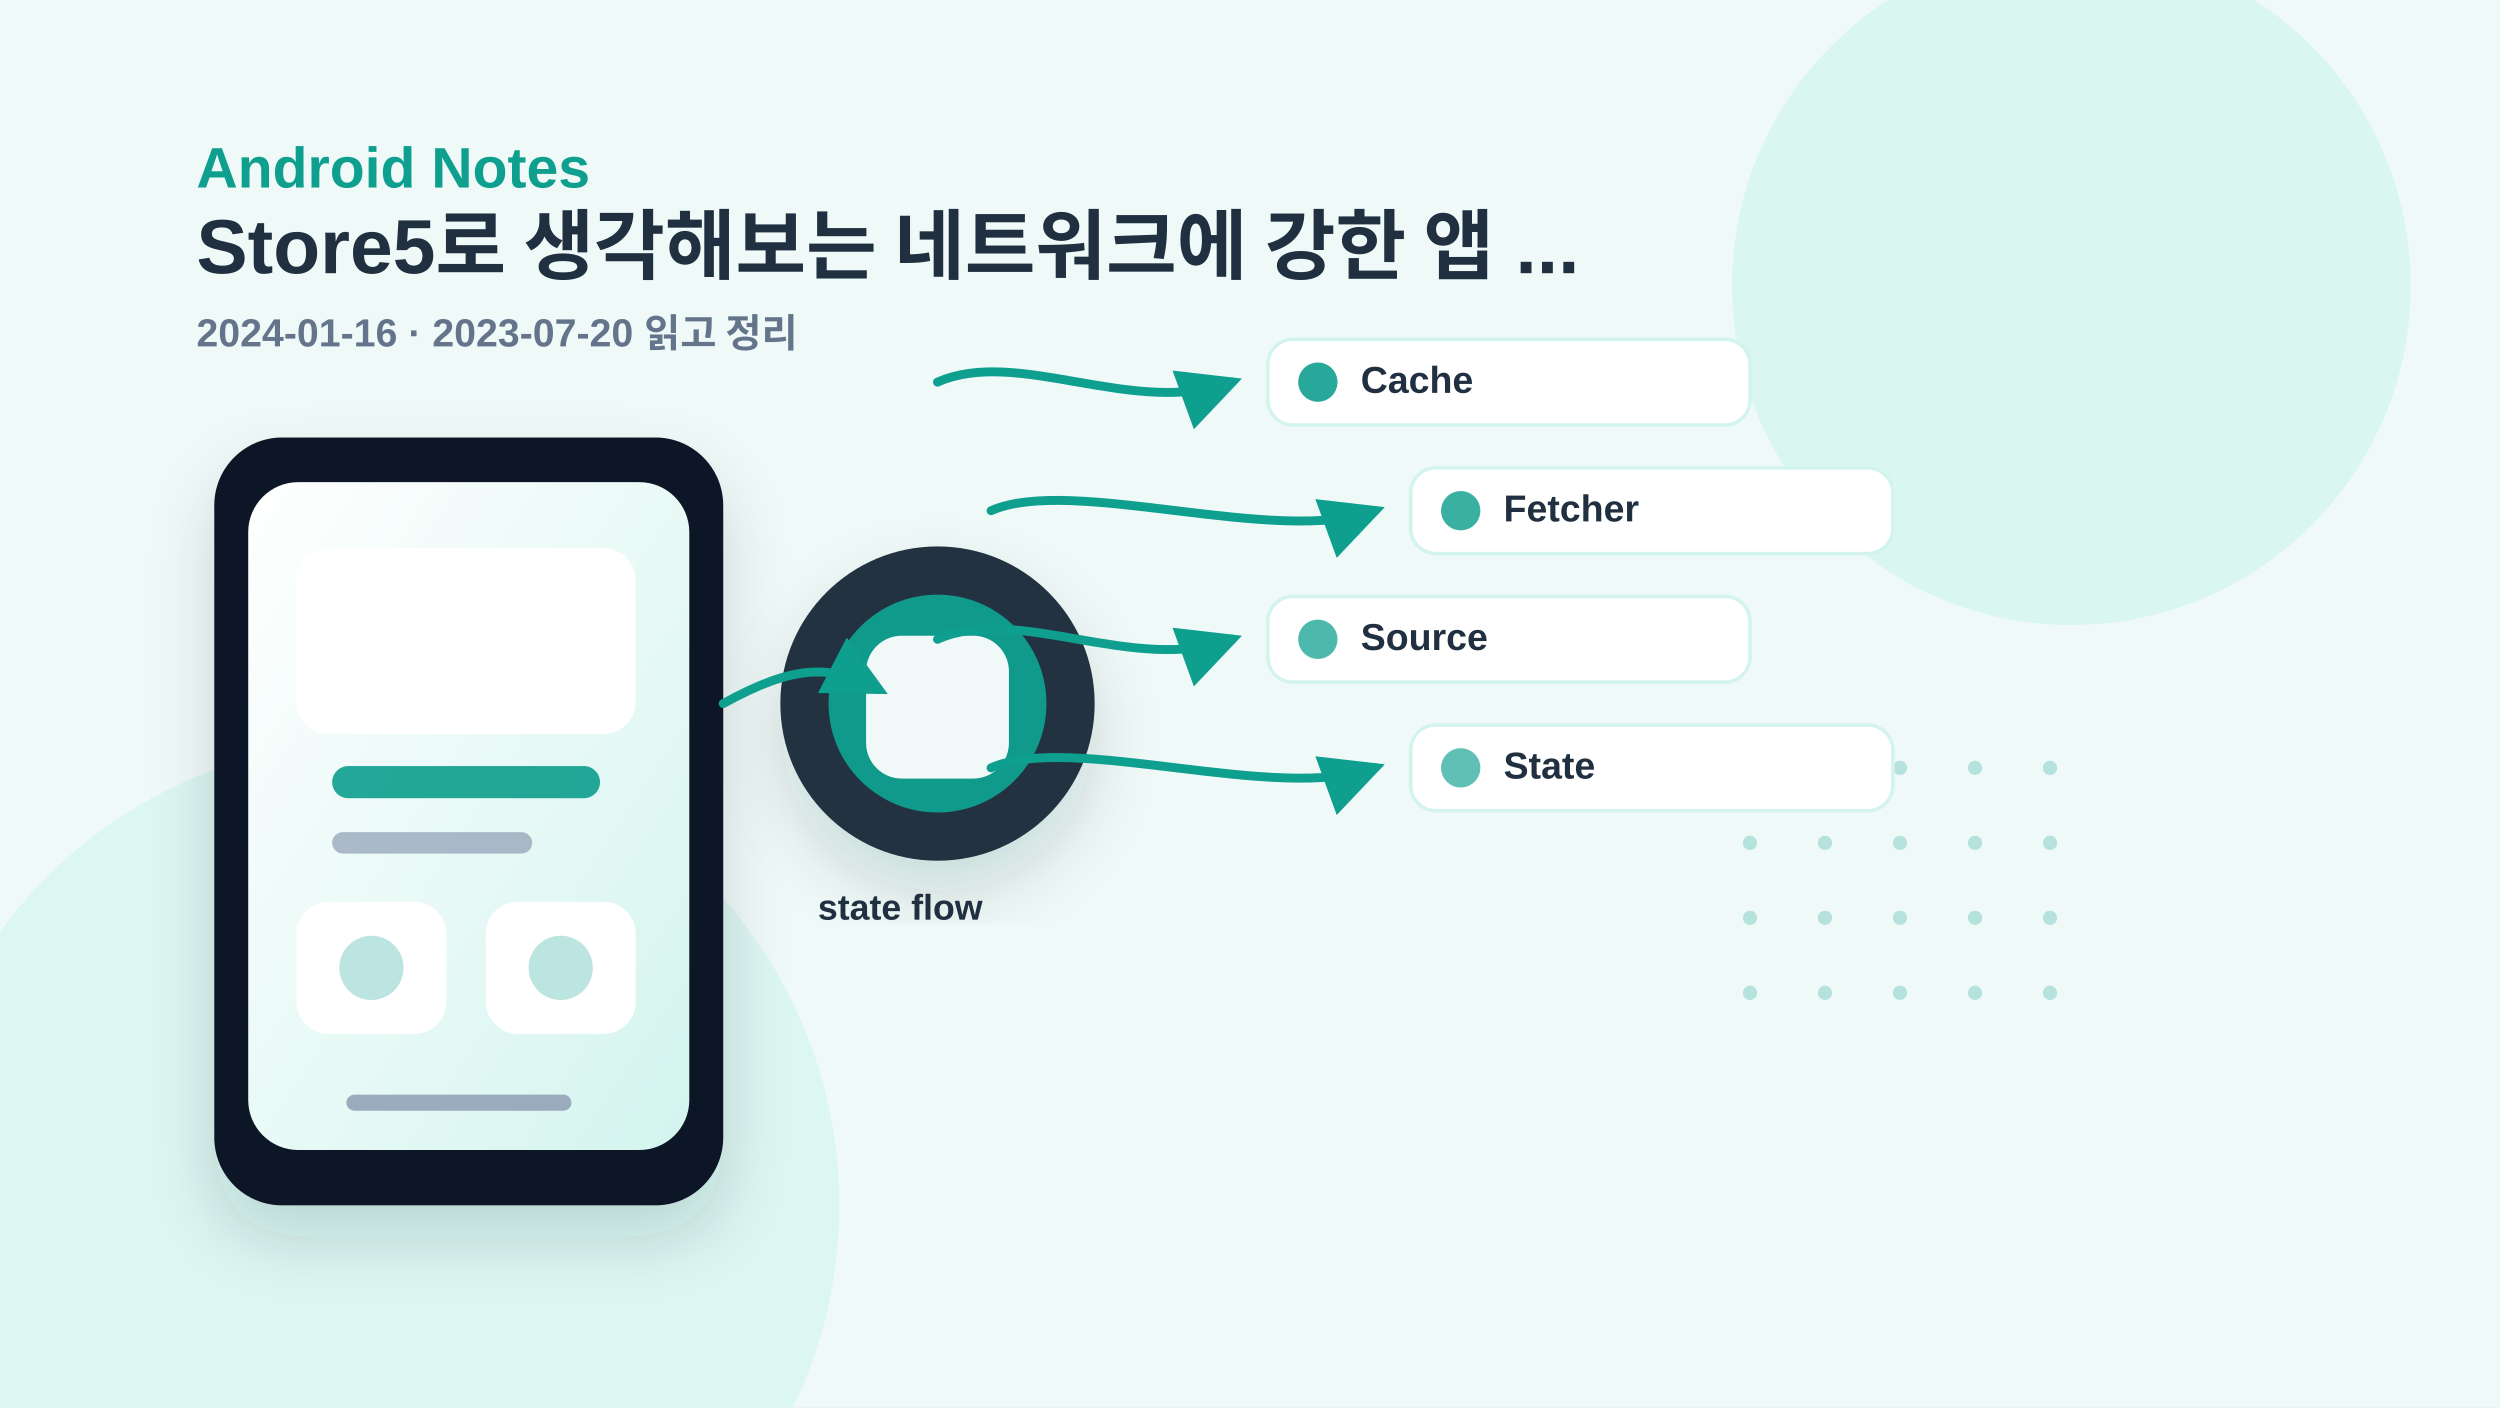
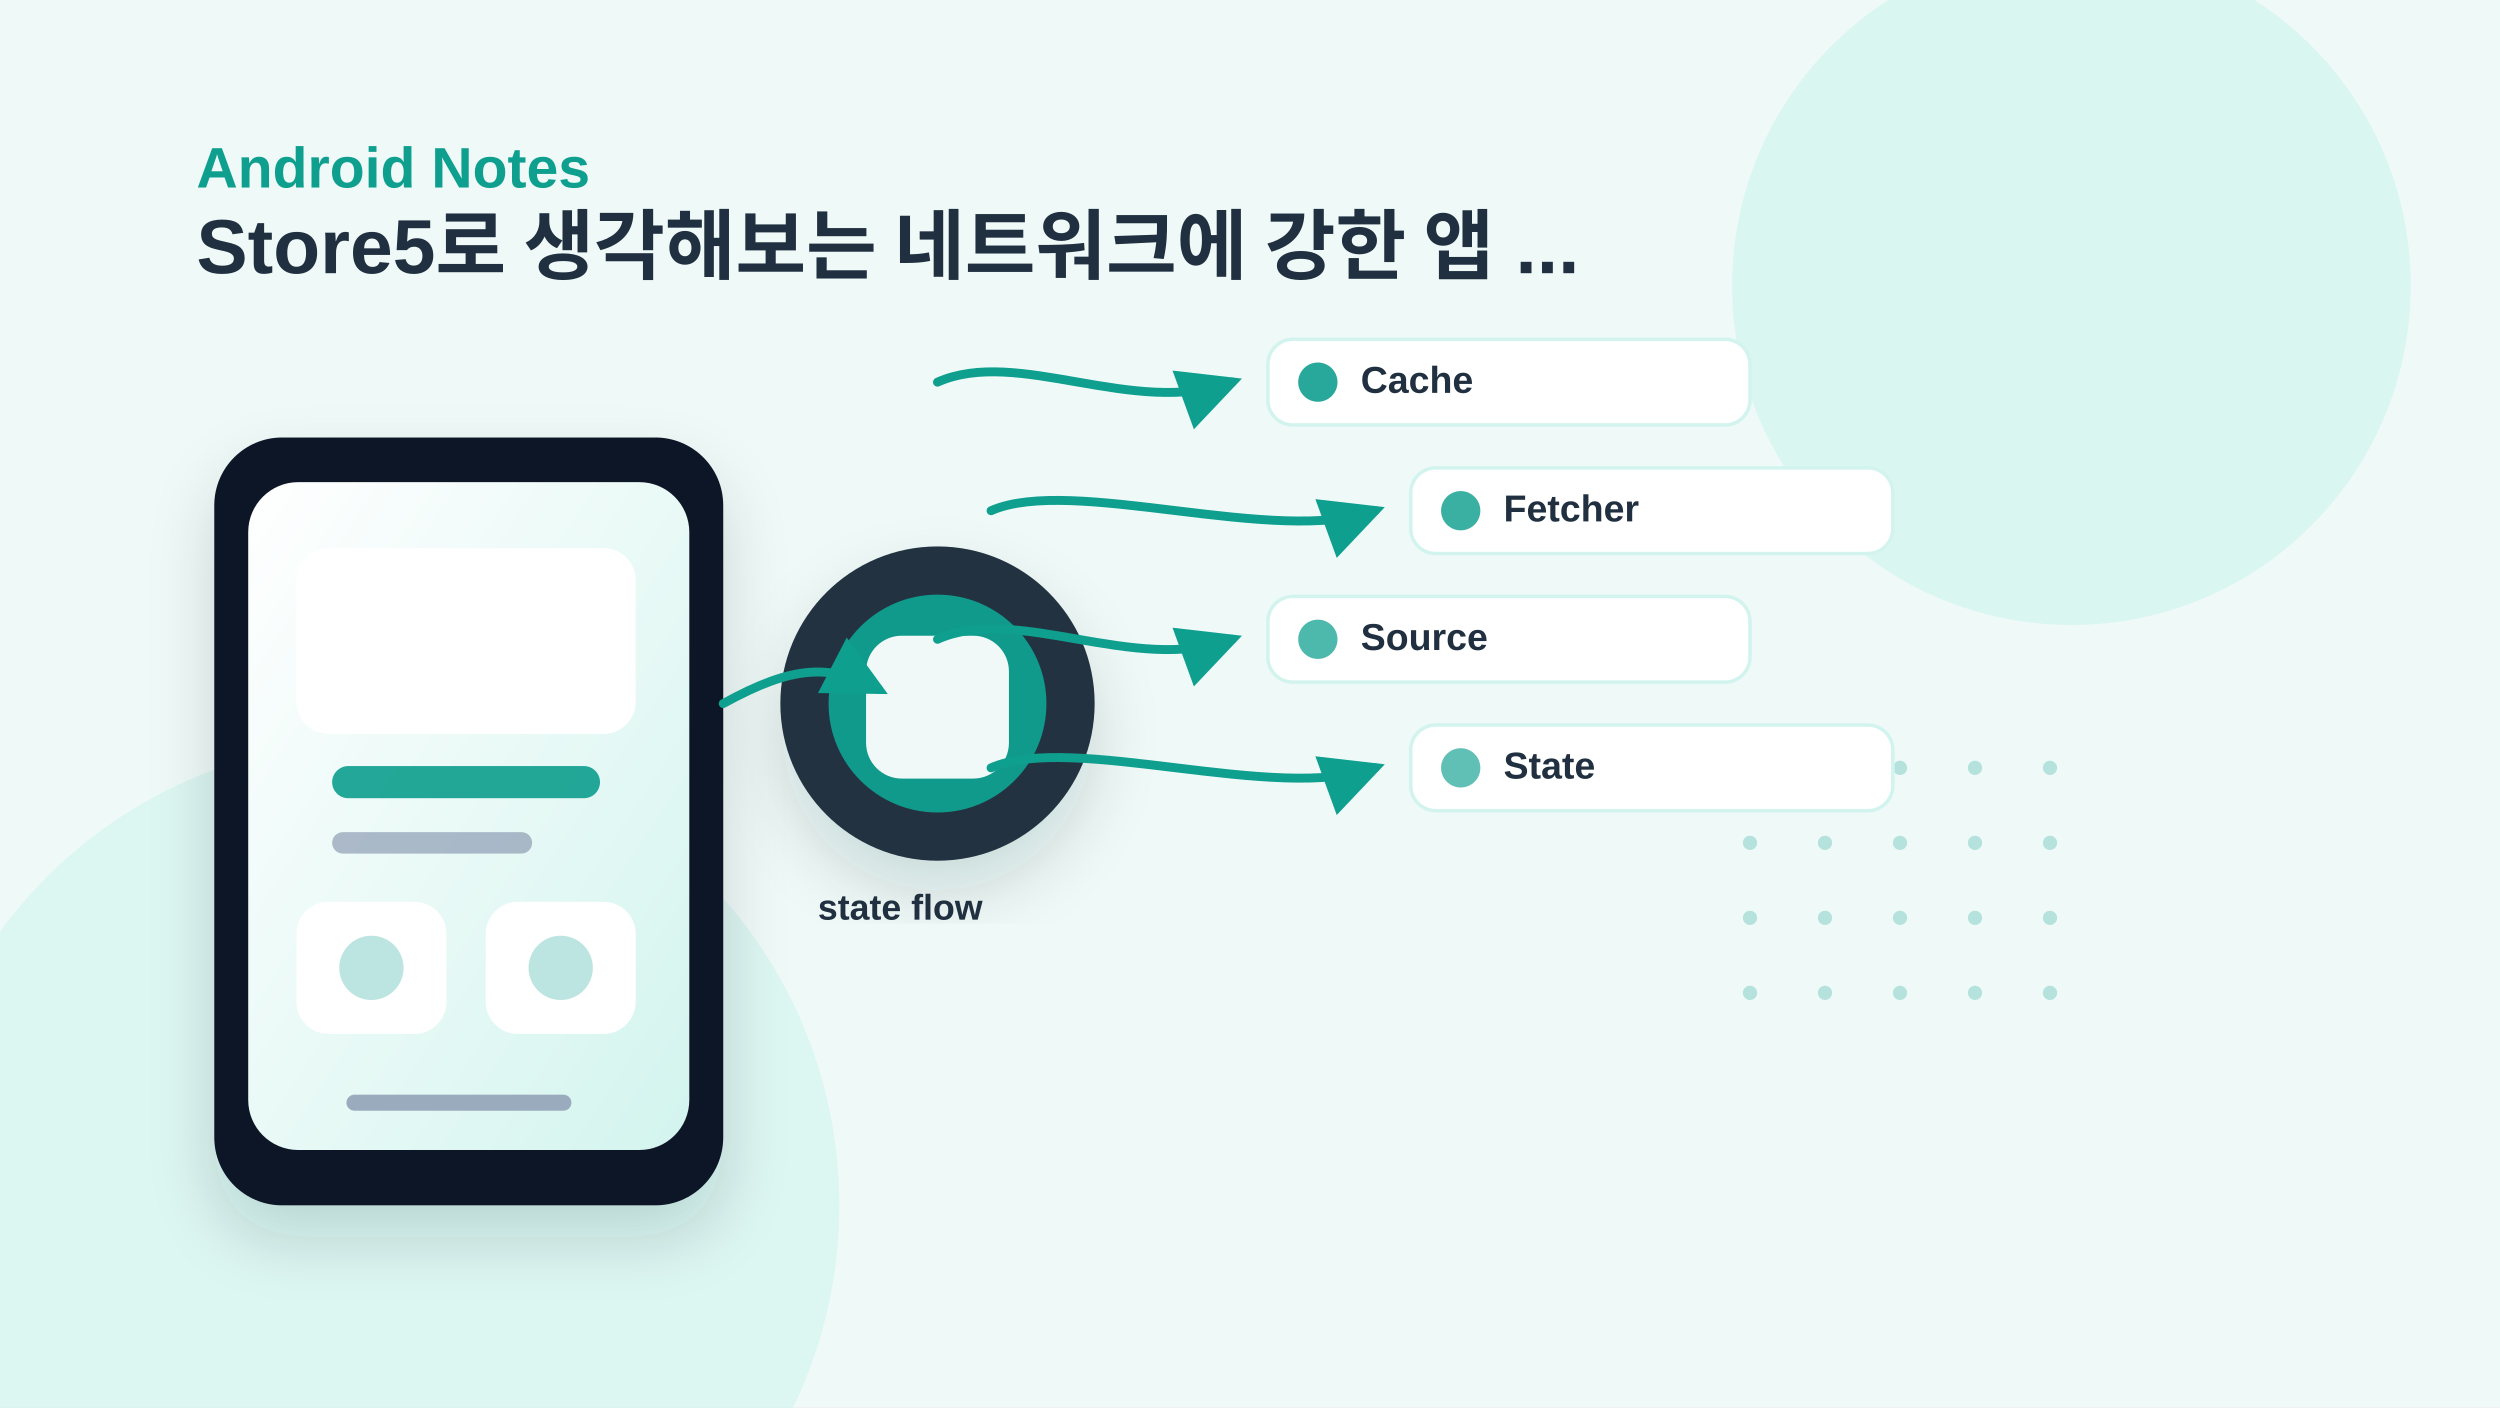
<svg xmlns="http://www.w3.org/2000/svg" width="1400" height="788" viewBox="0 0 1400 788" role="img" aria-label="Store5로 생각해보는 네트워크에 강한 앱 구조">
  <defs>
    <marker id="arrow" viewBox="0 0 12 12" refX="10" refY="6" markerWidth="7" markerHeight="7" orient="auto-start-reverse">
      <path d="M 0 0 L 12 6 L 0 12 z" fill="#0f9f8f" />
    </marker>
    <filter id="shadow" x="-20%" y="-20%" width="140%" height="140%">
      <feDropShadow dx="0" dy="18" stdDeviation="18" flood-color="#17202a" flood-opacity="0.16" />
    </filter>
    <linearGradient id="phone" x1="0" y1="0" x2="1" y2="1">
      <stop offset="0%" stop-color="#ffffff" />
      <stop offset="100%" stop-color="#d3f4ee" />
    </linearGradient>
  </defs>
  <rect width="1400" height="788" fill="#effaf8" />
  <circle cx="1160" cy="160" r="190" fill="#d3f4ee" opacity="0.75" />
  <circle cx="210" cy="675" r="260" fill="#d3f4ee" opacity="0.65" />
  <g opacity="0.26">
    <circle cx="980" cy="430" r="4" fill="#0f9f8f" />
    <circle cx="1022" cy="430" r="4" fill="#0f9f8f" />
    <circle cx="1064" cy="430" r="4" fill="#0f9f8f" />
    <circle cx="1106" cy="430" r="4" fill="#0f9f8f" />
    <circle cx="1148" cy="430" r="4" fill="#0f9f8f" />
    <circle cx="980" cy="472" r="4" fill="#0f9f8f" />
    <circle cx="1022" cy="472" r="4" fill="#0f9f8f" />
    <circle cx="1064" cy="472" r="4" fill="#0f9f8f" />
    <circle cx="1106" cy="472" r="4" fill="#0f9f8f" />
    <circle cx="1148" cy="472" r="4" fill="#0f9f8f" />
    <circle cx="980" cy="514" r="4" fill="#0f9f8f" />
    <circle cx="1022" cy="514" r="4" fill="#0f9f8f" />
    <circle cx="1064" cy="514" r="4" fill="#0f9f8f" />
    <circle cx="1106" cy="514" r="4" fill="#0f9f8f" />
    <circle cx="1148" cy="514" r="4" fill="#0f9f8f" />
    <circle cx="980" cy="556" r="4" fill="#0f9f8f" />
    <circle cx="1022" cy="556" r="4" fill="#0f9f8f" />
    <circle cx="1064" cy="556" r="4" fill="#0f9f8f" />
    <circle cx="1106" cy="556" r="4" fill="#0f9f8f" />
    <circle cx="1148" cy="556" r="4" fill="#0f9f8f" />
  </g>
  <text x="110" y="105" font-family="Arial, Apple SD Gothic Neo, sans-serif" font-size="32" fill="#0f9f8f" font-weight="800">Android Notes</text>
  <text x="110" y="153" font-family="Arial, Apple SD Gothic Neo, sans-serif" font-size="43" fill="#203040" font-weight="800">Store5로 생각해보는 네트워크에 강한 앱 ...</text>
-   <text x="110" y="194" font-family="Arial, Apple SD Gothic Neo, sans-serif" font-size="22" fill="#64748b" font-weight="600">2024-01-16 · 2023-07-20 읽고 정리</text>
  <g filter="url(#shadow)">
    <rect x="120" y="245" width="285" height="430" rx="38" fill="#111827" />
    <rect x="139" y="270" width="247" height="374" rx="28" fill="url(#phone)" />
    <rect x="166" y="307" width="190" height="104" rx="18" fill="#ffffff" />
    <rect x="186" y="429" width="150" height="18" rx="9" fill="#0f9f8f" opacity="0.92" />
    <rect x="186" y="466" width="112" height="12" rx="6" fill="#94a3b8" opacity="0.75" />
    <rect x="166" y="505" width="84" height="74" rx="18" fill="#ffffff" />
    <rect x="272" y="505" width="84" height="74" rx="18" fill="#ffffff" />
    <circle cx="208" cy="542" r="18" fill="#0f9f8f" opacity="0.28" />
    <circle cx="314" cy="542" r="18" fill="#0f9f8f" opacity="0.28" />
    <rect x="194" y="613" width="126" height="9" rx="4.5" fill="#94a3b8" opacity="0.9" />
  </g>
  <g>
    <circle cx="525" cy="394" r="88" fill="#203040" filter="url(#shadow)" />
    <circle cx="525" cy="394" r="61" fill="#0f9f8f" opacity="0.95" />
    <rect x="485" y="356" width="80" height="80" rx="20" fill="#ffffff" opacity="0.94" />
    <path d="M 405 394 C 445 372, 465 372, 492 386" fill="none" stroke="#0f9f8f" stroke-width="5" stroke-linecap="round" marker-end="url(#arrow)" />
    <text x="458" y="515" font-family="Arial, Apple SD Gothic Neo, sans-serif" font-size="20" fill="#203040" font-weight="800">state flow</text>
  </g>
  <path d="M 525 214 C 570 194, 635 234, 690 214" fill="none" stroke="#0f9f8f" stroke-width="5" stroke-linecap="round" marker-end="url(#arrow)" />
  <path d="M 555 286 C 600 266, 715 306, 770 286" fill="none" stroke="#0f9f8f" stroke-width="5" stroke-linecap="round" marker-end="url(#arrow)" />
  <path d="M 525 358 C 570 338, 635 378, 690 358" fill="none" stroke="#0f9f8f" stroke-width="5" stroke-linecap="round" marker-end="url(#arrow)" />
  <path d="M 555 430 C 600 410, 715 450, 770 430" fill="none" stroke="#0f9f8f" stroke-width="5" stroke-linecap="round" marker-end="url(#arrow)" />
  <rect x="710" y="190" width="270" height="48" rx="14" fill="#ffffff" stroke="#d3f4ee" stroke-width="2" />
  <circle cx="738" cy="214" r="11" fill="#0f9f8f" opacity="0.9" />
  <text x="762" y="220" font-family="Arial, Apple SD Gothic Neo, sans-serif" font-size="21" fill="#203040" font-weight="700">Cache</text>
  <rect x="790" y="262" width="270" height="48" rx="14" fill="#ffffff" stroke="#d3f4ee" stroke-width="2" />
  <circle cx="818" cy="286" r="11" fill="#0f9f8f" opacity="0.82" />
  <text x="842" y="292" font-family="Arial, Apple SD Gothic Neo, sans-serif" font-size="21" fill="#203040" font-weight="700">Fetcher</text>
  <rect x="710" y="334" width="270" height="48" rx="14" fill="#ffffff" stroke="#d3f4ee" stroke-width="2" />
  <circle cx="738" cy="358" r="11" fill="#0f9f8f" opacity="0.74" />
  <text x="762" y="364" font-family="Arial, Apple SD Gothic Neo, sans-serif" font-size="21" fill="#203040" font-weight="700">Source</text>
  <rect x="790" y="406" width="270" height="48" rx="14" fill="#ffffff" stroke="#d3f4ee" stroke-width="2" />
  <circle cx="818" cy="430" r="11" fill="#0f9f8f" opacity="0.66" />
  <text x="842" y="436" font-family="Arial, Apple SD Gothic Neo, sans-serif" font-size="21" fill="#203040" font-weight="700">State</text>
</svg>
